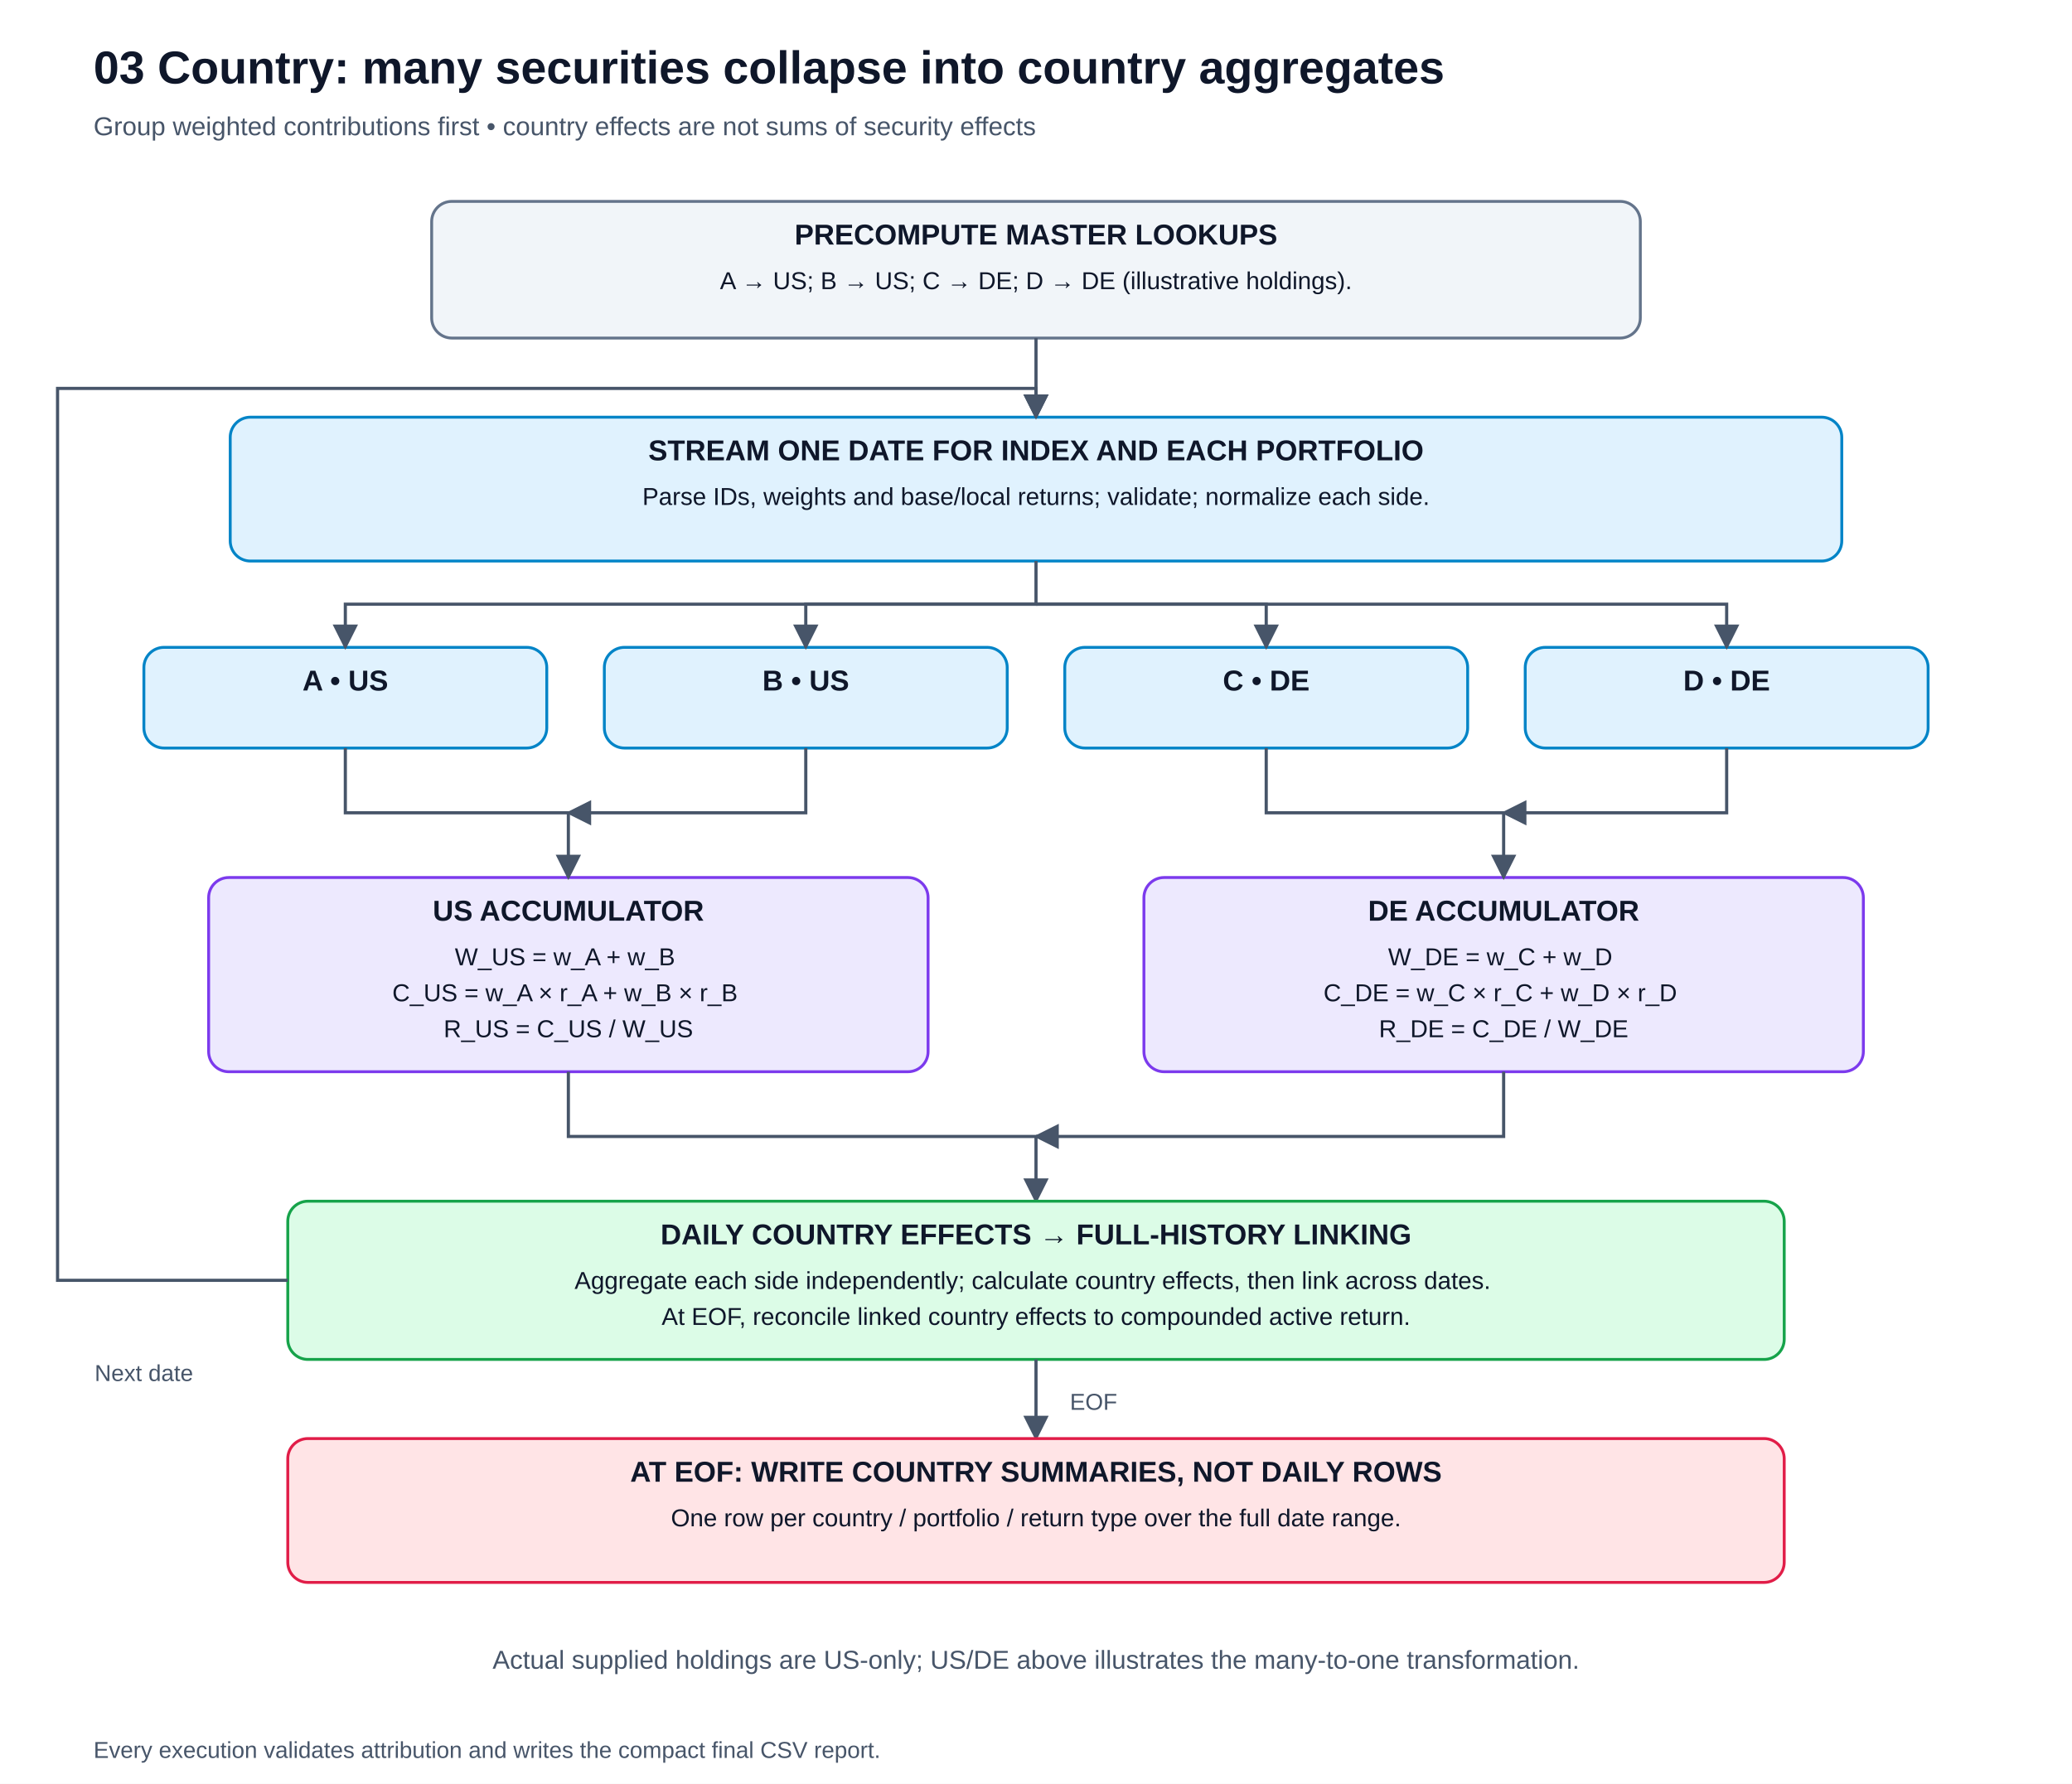
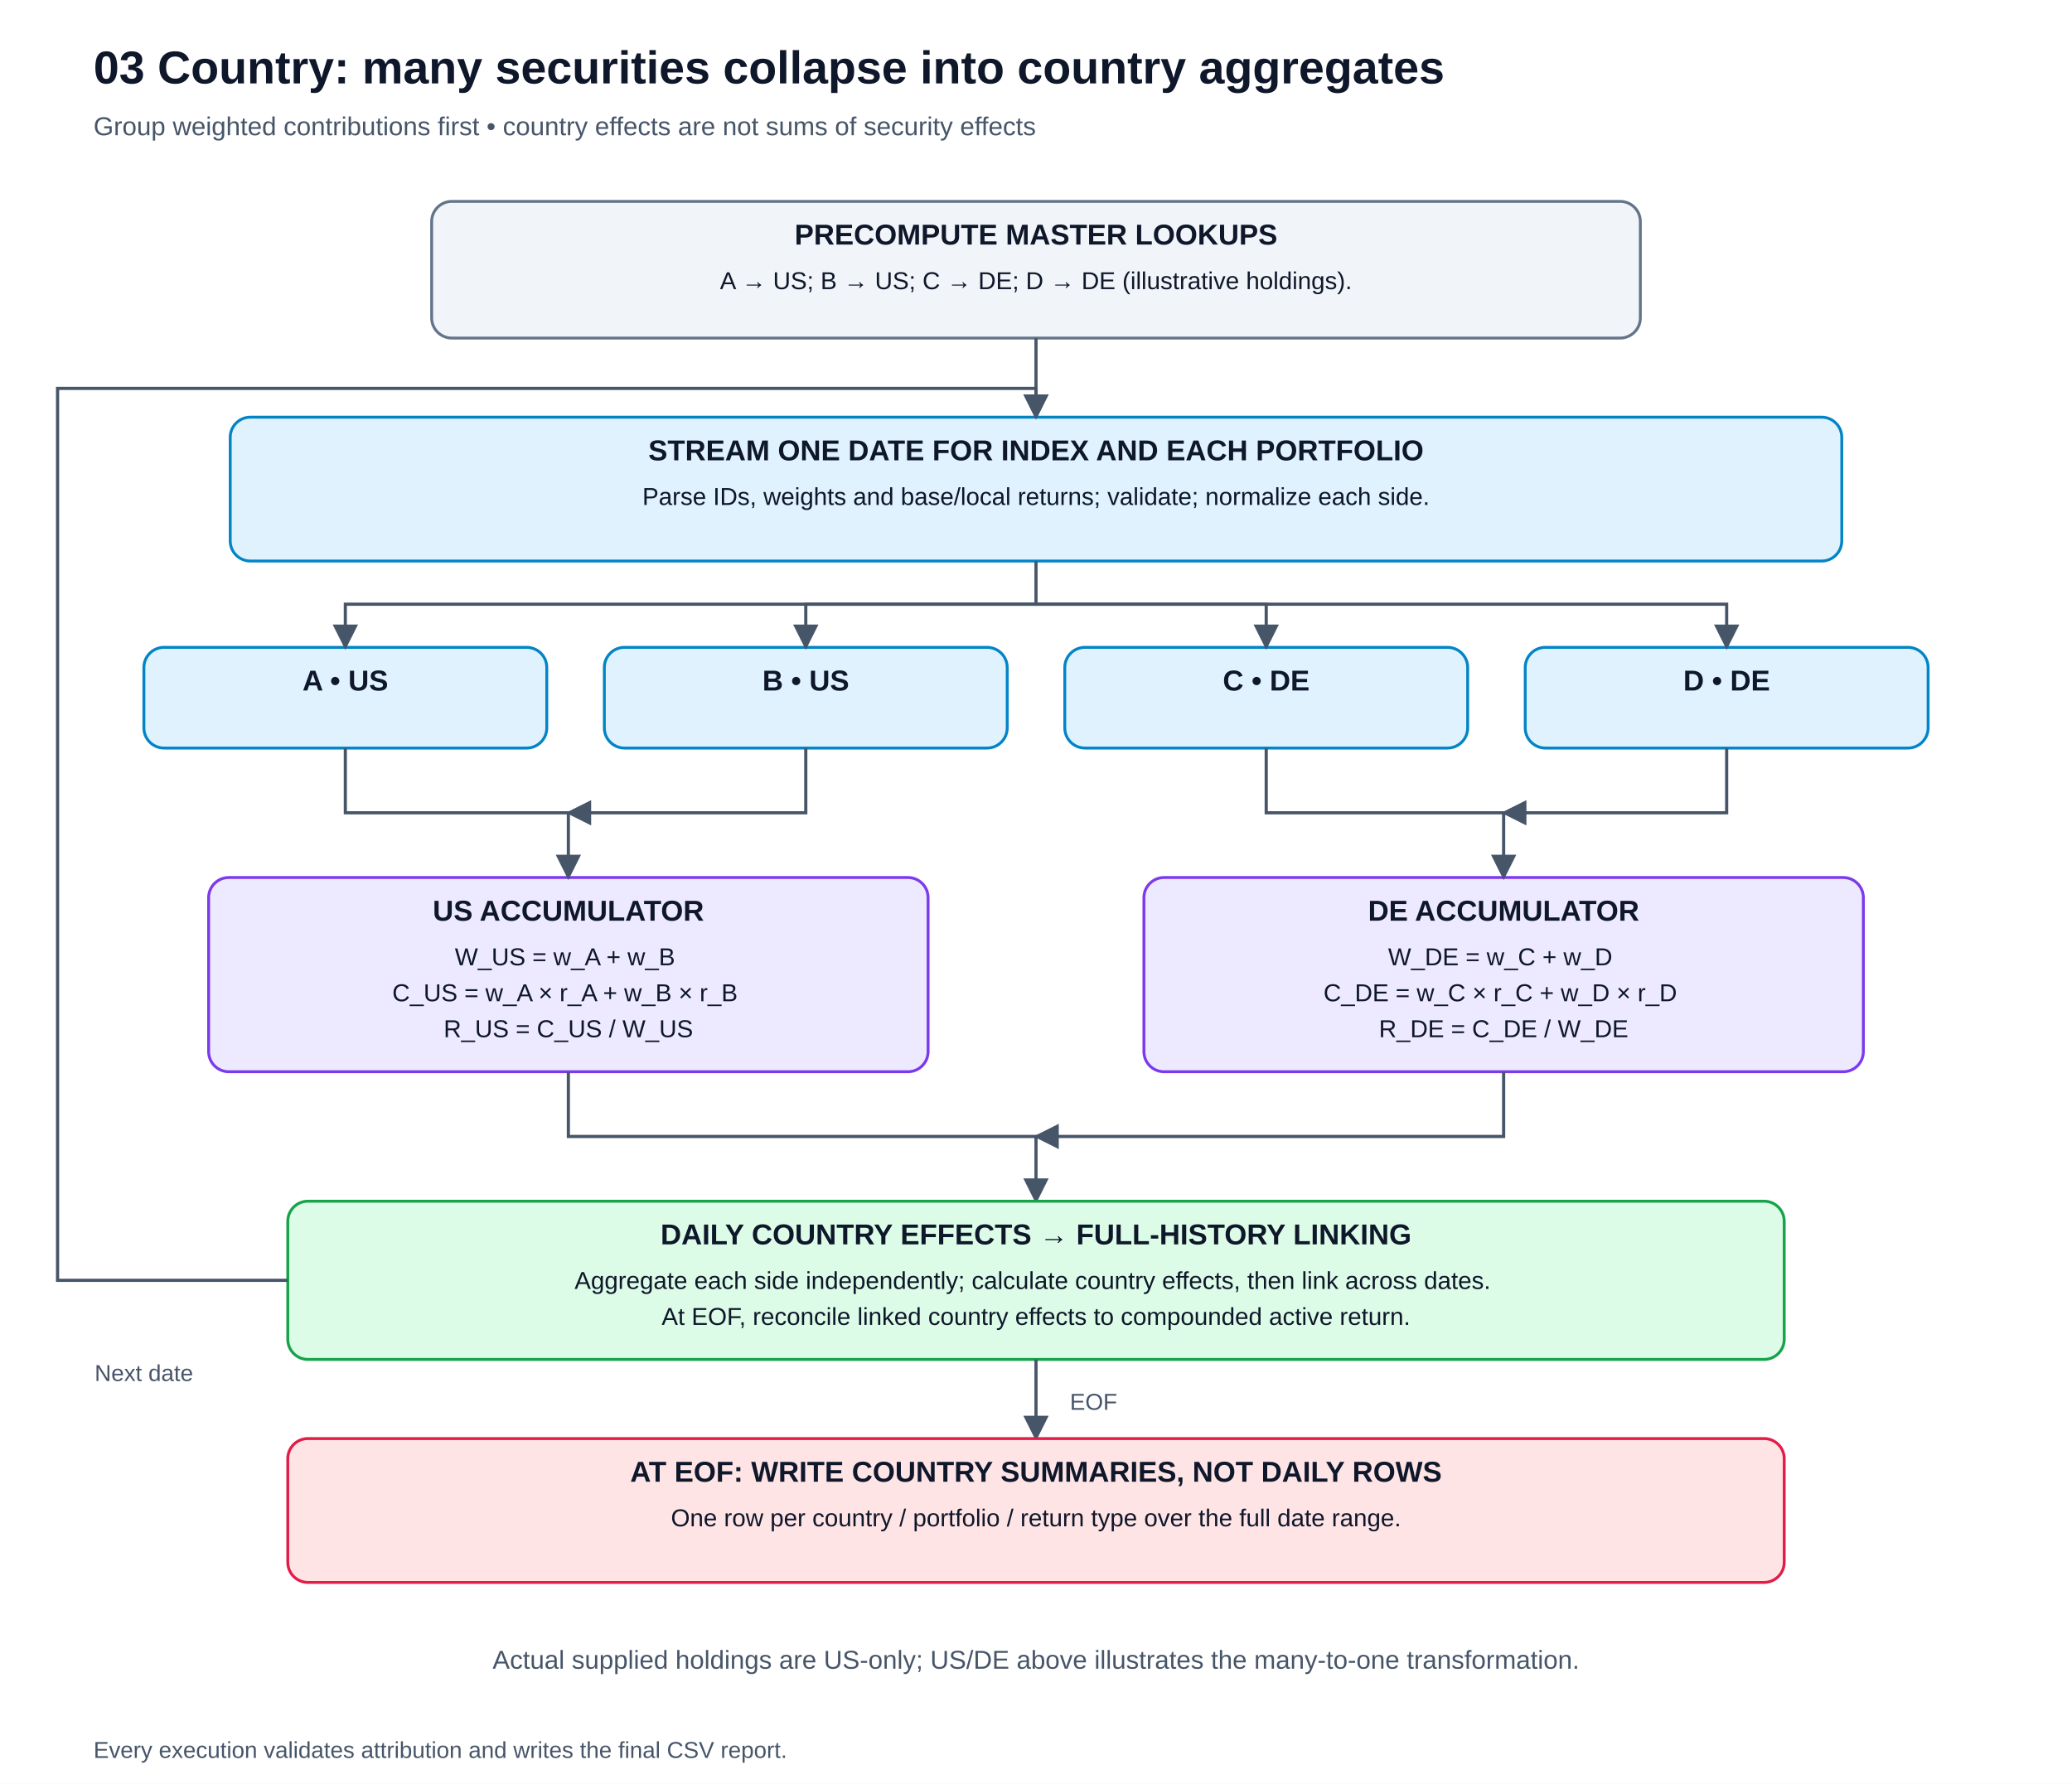
<svg xmlns="http://www.w3.org/2000/svg" width="1440" height="1240" viewBox="0 0 1440 1240" role="img" aria-labelledby="title desc">
  <defs>
    <marker id="arrow" viewBox="0 0 10 10" refX="9" refY="5" markerWidth="8" markerHeight="8" orient="auto">
      <path d="M0 0L10 5L0 10Z" fill="#475569" />
    </marker>
  </defs>
  <rect width="1440" height="1240" fill="white" />
  <style>text{font-family:Arial,Helvetica,sans-serif;fill:#0f172a}.title{font-size:32px;font-weight:700}.sub{font-size:18px;fill:#475569}.head{font-size:20px;font-weight:700}.body{font-size:17px}.label{font-size:16px;fill:#475569}.edge{fill:none;stroke:#475569;stroke-width:2.2;marker-end:url(#arrow)}</style>
  <text x="65" y="58" class="title" text-anchor="start">
    <tspan x="65" dy="0">03  Country: many securities collapse into country aggregates</tspan>
  </text>
  <text x="65" y="94" class="sub" text-anchor="start">
    <tspan x="65" dy="0">Group weighted contributions first • country effects are not sums of security effects</tspan>
  </text>
  <rect x="300" y="140" width="840" height="95" rx="14" fill="#f1f5f9" stroke="#64748b" stroke-width="2" />
  <text x="720.0" y="170" class="head" text-anchor="middle">
    <tspan x="720.0" dy="0">PRECOMPUTE MASTER LOOKUPS</tspan>
  </text>
  <text x="720.0" y="201" class="body" text-anchor="middle">
    <tspan x="720.0" dy="0">A → US; B → US; C → DE; D → DE (illustrative holdings).</tspan>
  </text>
  <path d="M720 235 V290" class="edge" />
  <rect x="160" y="290" width="1120" height="100" rx="14" fill="#e0f2fe" stroke="#0284c7" stroke-width="2" />
  <text x="720.0" y="320" class="head" text-anchor="middle">
    <tspan x="720.0" dy="0">STREAM ONE DATE FOR INDEX AND EACH PORTFOLIO</tspan>
  </text>
  <text x="720.0" y="351" class="body" text-anchor="middle">
    <tspan x="720.0" dy="0">Parse IDs, weights and base/local returns; validate; normalize each side.</tspan>
  </text>
  <rect x="100" y="450" width="280" height="70" rx="14" fill="#e0f2fe" stroke="#0284c7" stroke-width="2" />
  <text x="240.0" y="480" class="head" text-anchor="middle">
    <tspan x="240.0" dy="0">A • US</tspan>
  </text>
  <text x="240.0" y="511" class="body" text-anchor="middle">
</text>
  <rect x="420" y="450" width="280" height="70" rx="14" fill="#e0f2fe" stroke="#0284c7" stroke-width="2" />
  <text x="560.0" y="480" class="head" text-anchor="middle">
    <tspan x="560.0" dy="0">B • US</tspan>
  </text>
  <text x="560.0" y="511" class="body" text-anchor="middle">
</text>
  <rect x="740" y="450" width="280" height="70" rx="14" fill="#e0f2fe" stroke="#0284c7" stroke-width="2" />
  <text x="880.0" y="480" class="head" text-anchor="middle">
    <tspan x="880.0" dy="0">C • DE</tspan>
  </text>
  <text x="880.0" y="511" class="body" text-anchor="middle">
</text>
  <rect x="1060" y="450" width="280" height="70" rx="14" fill="#e0f2fe" stroke="#0284c7" stroke-width="2" />
  <text x="1200.0" y="480" class="head" text-anchor="middle">
    <tspan x="1200.0" dy="0">D • DE</tspan>
  </text>
  <text x="1200.0" y="511" class="body" text-anchor="middle">
</text>
  <path d="M720 390 V420 H240 V450" class="edge" />
  <path d="M720 420 H560 V450" class="edge" />
  <path d="M720 420 H880 V450" class="edge" />
  <path d="M720 420 H1200 V450" class="edge" />
  <rect x="145" y="610" width="500" height="135" rx="14" fill="#ede9fe" stroke="#7c3aed" stroke-width="2" />
  <text x="395.0" y="640" class="head" text-anchor="middle">
    <tspan x="395.0" dy="0">US ACCUMULATOR</tspan>
  </text>
  <text x="395.0" y="671" class="body" text-anchor="middle">
    <tspan x="395.0" dy="0">W_US = w_A + w_B</tspan>
    <tspan x="395.0" dy="25">C_US = w_A × r_A + w_B × r_B</tspan>
    <tspan x="395.0" dy="25">R_US = C_US / W_US</tspan>
  </text>
  <rect x="795" y="610" width="500" height="135" rx="14" fill="#ede9fe" stroke="#7c3aed" stroke-width="2" />
  <text x="1045.0" y="640" class="head" text-anchor="middle">
    <tspan x="1045.0" dy="0">DE ACCUMULATOR</tspan>
  </text>
  <text x="1045.0" y="671" class="body" text-anchor="middle">
    <tspan x="1045.0" dy="0">W_DE = w_C + w_D</tspan>
    <tspan x="1045.0" dy="25">C_DE = w_C × r_C + w_D × r_D</tspan>
    <tspan x="1045.0" dy="25">R_DE = C_DE / W_DE</tspan>
  </text>
  <path d="M240 520 V565 H395 V610" class="edge" />
  <path d="M560 520 V565 H395" class="edge" />
  <path d="M880 520 V565 H1045 V610" class="edge" />
  <path d="M1200 520 V565 H1045" class="edge" />
  <path d="M395 745 V790 H720 V835" class="edge" />
  <path d="M1045 745 V790 H720" class="edge" />
  <rect x="200" y="835" width="1040" height="110" rx="14" fill="#dcfce7" stroke="#16a34a" stroke-width="2" />
  <text x="720.0" y="865" class="head" text-anchor="middle">
    <tspan x="720.0" dy="0">DAILY COUNTRY EFFECTS → FULL-HISTORY LINKING</tspan>
  </text>
  <text x="720.0" y="896" class="body" text-anchor="middle">
    <tspan x="720.0" dy="0">Aggregate each side independently; calculate country effects, then link across dates.</tspan>
    <tspan x="720.0" dy="25">At EOF, reconcile linked country effects to compounded active return.</tspan>
  </text>
  <path d="M200 890 H40 V270 H720 V290" class="edge" />
  <text x="100" y="960" class="label" text-anchor="middle">
    <tspan x="100" dy="0">Next date</tspan>
  </text>
  <path d="M720 945 V1000" class="edge" />
  <text x="760" y="980" class="label" text-anchor="middle">
    <tspan x="760" dy="0">EOF</tspan>
  </text>
  <rect x="200" y="1000" width="1040" height="100" rx="14" fill="#ffe4e6" stroke="#e11d48" stroke-width="2" />
  <text x="720.0" y="1030" class="head" text-anchor="middle">
    <tspan x="720.0" dy="0">AT EOF: WRITE COUNTRY SUMMARIES, NOT DAILY ROWS</tspan>
  </text>
  <text x="720.0" y="1061" class="body" text-anchor="middle">
    <tspan x="720.0" dy="0">One row per country / portfolio / return type over the full date range.</tspan>
  </text>
  <text x="720" y="1160" class="sub" text-anchor="middle">
    <tspan x="720" dy="0">Actual supplied holdings are US-only; US/DE above illustrates the many-to-one transformation.</tspan>
  </text>
  <text x="65" y="1222" class="label" text-anchor="start">
-     <tspan x="65" dy="0">Every execution validates attribution and writes the compact final CSV report.</tspan>
+     <tspan x="65" dy="0">Every execution validates attribution and writes the final CSV report.</tspan>
  </text>
</svg>
